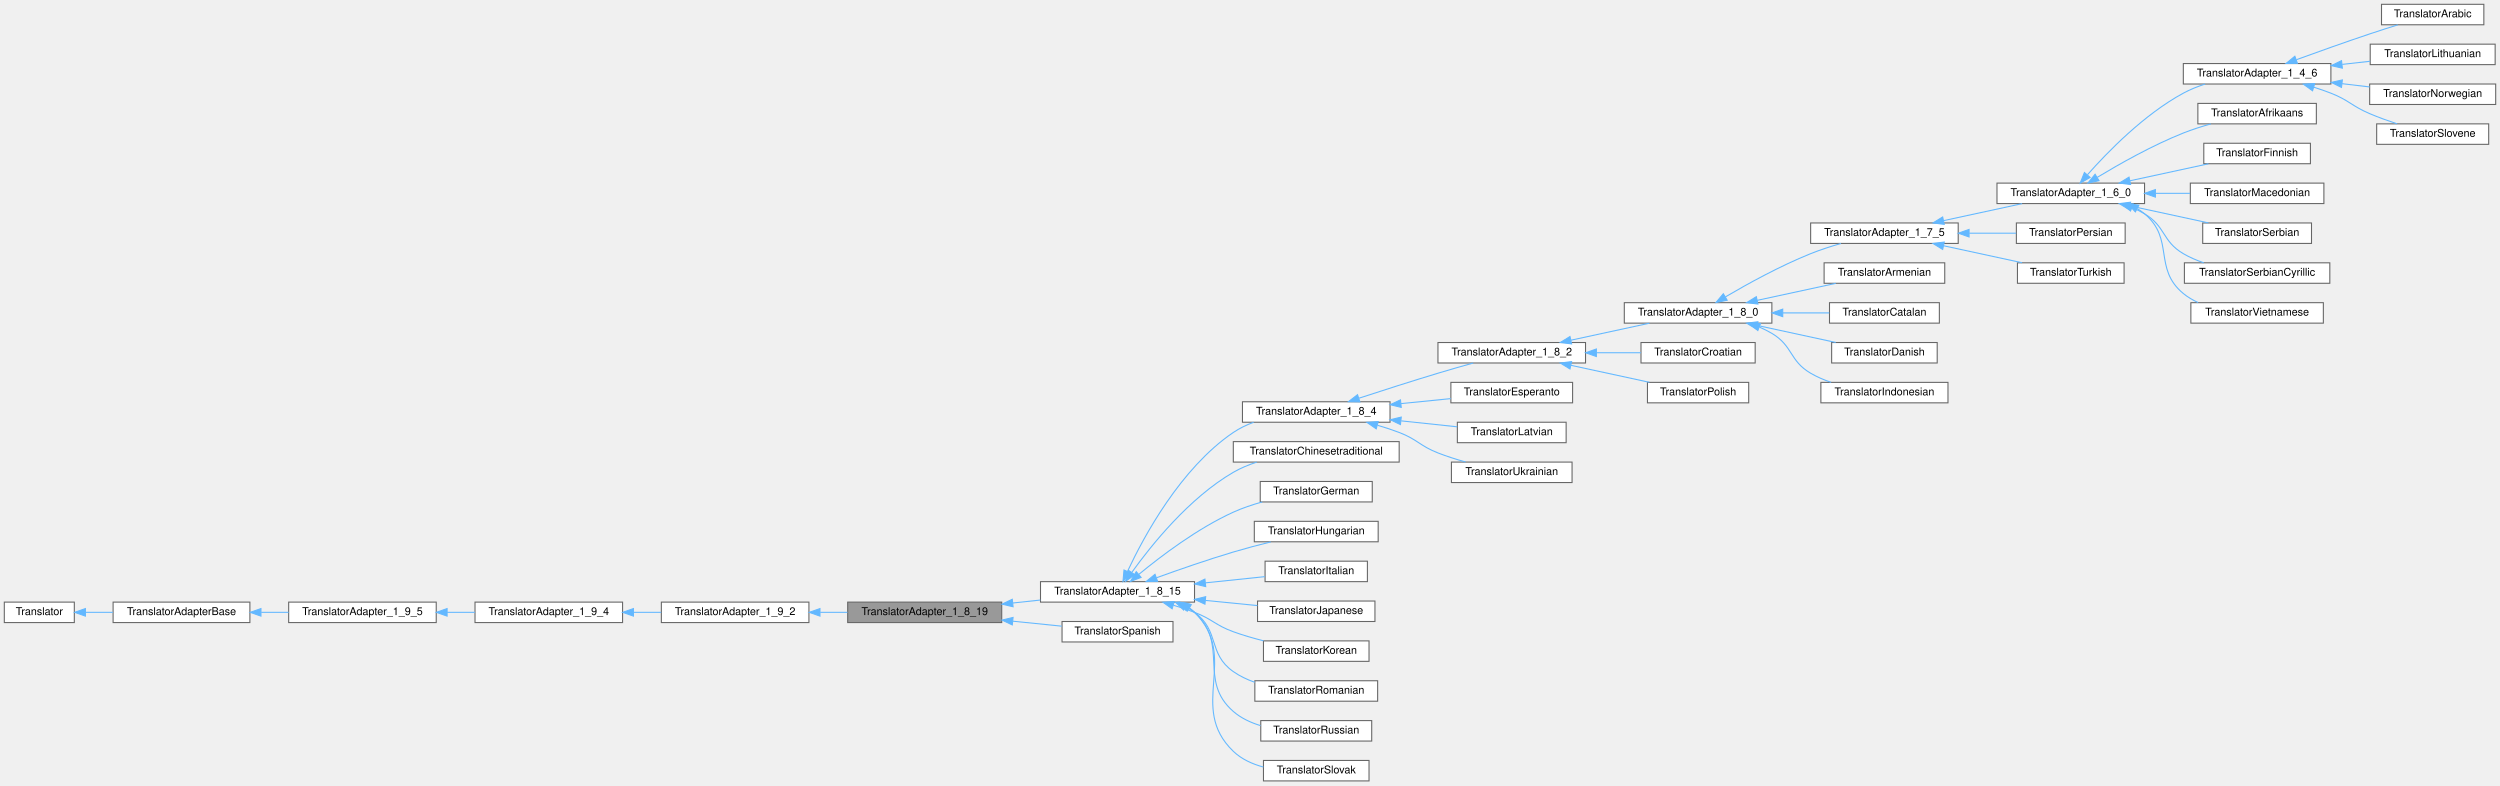
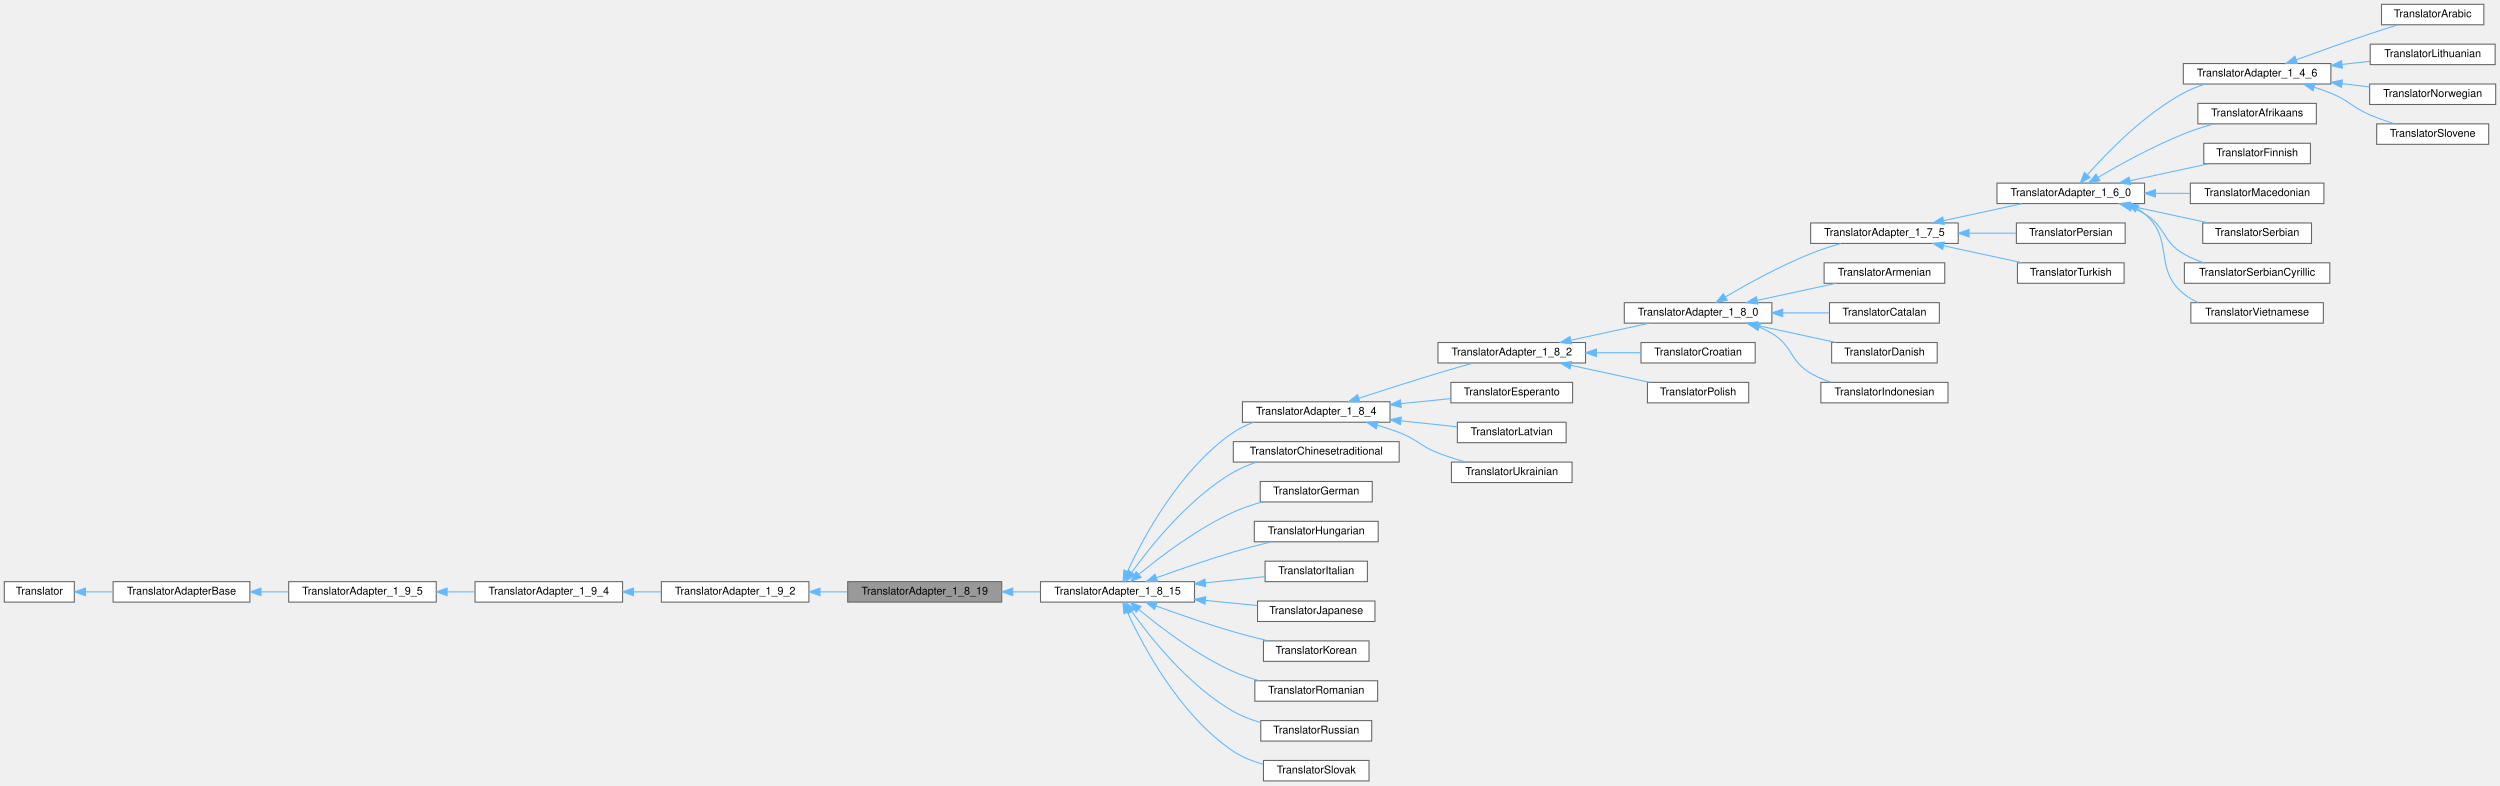
<svg xmlns="http://www.w3.org/2000/svg" xmlns:xlink="http://www.w3.org/1999/xlink" width="2321pt" height="729pt" viewBox="0.00 0.00 2321.00 729.00">
  <g id="graph0" class="graph" transform="scale(1 1) rotate(0) translate(4 725)">
    <g id="node1" class="node">
      <g id="a_node1">
        <a xlink:title=" ">
-           <polygon fill="#999999" stroke="#666666" points="926,-166 783,-166 783,-147 926,-147 926,-166" />
-           <text text-anchor="middle" x="854.5" y="-154" font-family="Helvetica,sans-Serif" font-size="10.00">TranslatorAdapter_1_8_19</text>
+           <polygon fill="#999999" stroke="#666666" points="926,-185 783,-185 783,-166 926,-166 926,-185" />
+           <text text-anchor="middle" x="854.5" y="-173" font-family="Helvetica,sans-Serif" font-size="10.00">TranslatorAdapter_1_8_19</text>
        </a>
      </g>
    </g>
    <g id="node7" class="node">
      <g id="a_node7">
        <a xlink:href="../../d4/d2e/class_translator_adapter__1__8__15.html" target="_top" xlink:title=" ">
          <polygon fill="white" stroke="#666666" points="1105,-185 962,-185 962,-166 1105,-166 1105,-185" />
          <text text-anchor="middle" x="1033.5" y="-173" font-family="Helvetica,sans-Serif" font-size="10.00">TranslatorAdapter_1_8_15</text>
        </a>
      </g>
    </g>
    <g id="edge6" class="edge">
-       <path fill="none" stroke="#63b8ff" d="M936.21,-165.16C944.78,-166.08 953.45,-167.01 961.89,-167.92" />
-       <polygon fill="#63b8ff" stroke="#63b8ff" points="936.53,-161.68 926.22,-164.09 935.79,-168.64 936.53,-161.68" />
-     </g>
-     <g id="node44" class="node">
-       <g id="a_node44">
-         <a xlink:href="../../dc/d44/class_translator_spanish.html" target="_top" xlink:title=" ">
-           <polygon fill="white" stroke="#666666" points="1085,-148 982,-148 982,-129 1085,-129 1085,-148" />
-           <text text-anchor="middle" x="1033.5" y="-136" font-family="Helvetica,sans-Serif" font-size="10.00">TranslatorSpanish</text>
-         </a>
-       </g>
-     </g>
-     <g id="edge43" class="edge">
-       <path fill="none" stroke="#63b8ff" d="M936.32,-148.28C951.8,-146.71 967.59,-145.1 981.78,-143.66" />
-       <polygon fill="#63b8ff" stroke="#63b8ff" points="935.81,-144.81 926.22,-149.31 936.52,-151.78 935.81,-144.81" />
+       <path fill="none" stroke="#63b8ff" d="M936.49,-175.5C944.97,-175.5 953.54,-175.5 961.89,-175.5" />
+       <polygon fill="#63b8ff" stroke="#63b8ff" points="936.22,-172 926.22,-175.5 936.22,-179 936.22,-172" />
    </g>
    <g id="node2" class="node">
      <g id="a_node2">
        <a xlink:href="../../d3/d2e/class_translator_adapter__1__9__2.html" target="_top" xlink:title=" ">
-           <polygon fill="white" stroke="#666666" points="747,-166 610,-166 610,-147 747,-147 747,-166" />
-           <text text-anchor="middle" x="678.5" y="-154" font-family="Helvetica,sans-Serif" font-size="10.00">TranslatorAdapter_1_9_2</text>
+           <polygon fill="white" stroke="#666666" points="747,-185 610,-185 610,-166 747,-166 747,-185" />
+           <text text-anchor="middle" x="678.5" y="-173" font-family="Helvetica,sans-Serif" font-size="10.00">TranslatorAdapter_1_9_2</text>
        </a>
      </g>
    </g>
    <g id="edge1" class="edge">
-       <path fill="none" stroke="#63b8ff" d="M757.47,-156.5C765.89,-156.5 774.42,-156.5 782.75,-156.5" />
-       <polygon fill="#63b8ff" stroke="#63b8ff" points="757.27,-153 747.27,-156.5 757.27,-160 757.27,-153" />
+       <path fill="none" stroke="#63b8ff" d="M757.47,-175.5C765.89,-175.5 774.42,-175.5 782.75,-175.5" />
+       <polygon fill="#63b8ff" stroke="#63b8ff" points="757.27,-172 747.27,-175.5 757.27,-179 757.27,-172" />
    </g>
    <g id="node3" class="node">
      <g id="a_node3">
        <a xlink:href="../../d0/d33/class_translator_adapter__1__9__4.html" target="_top" xlink:title=" ">
-           <polygon fill="white" stroke="#666666" points="574,-166 437,-166 437,-147 574,-147 574,-166" />
-           <text text-anchor="middle" x="505.5" y="-154" font-family="Helvetica,sans-Serif" font-size="10.00">TranslatorAdapter_1_9_4</text>
+           <polygon fill="white" stroke="#666666" points="574,-185 437,-185 437,-166 574,-166 574,-185" />
+           <text text-anchor="middle" x="505.5" y="-173" font-family="Helvetica,sans-Serif" font-size="10.00">TranslatorAdapter_1_9_4</text>
        </a>
      </g>
    </g>
    <g id="edge2" class="edge">
-       <path fill="none" stroke="#63b8ff" d="M584.1,-156.5C592.69,-156.5 601.39,-156.5 609.85,-156.5" />
-       <polygon fill="#63b8ff" stroke="#63b8ff" points="584.08,-153 574.08,-156.5 584.08,-160 584.08,-153" />
+       <path fill="none" stroke="#63b8ff" d="M584.1,-175.5C592.69,-175.5 601.39,-175.5 609.85,-175.5" />
+       <polygon fill="#63b8ff" stroke="#63b8ff" points="584.08,-172 574.08,-175.5 584.08,-179 584.08,-172" />
    </g>
    <g id="node4" class="node">
      <g id="a_node4">
        <a xlink:href="../../dd/dba/class_translator_adapter__1__9__5.html" target="_top" xlink:title=" ">
-           <polygon fill="white" stroke="#666666" points="401,-166 264,-166 264,-147 401,-147 401,-166" />
-           <text text-anchor="middle" x="332.5" y="-154" font-family="Helvetica,sans-Serif" font-size="10.00">TranslatorAdapter_1_9_5</text>
+           <polygon fill="white" stroke="#666666" points="401,-185 264,-185 264,-166 401,-166 401,-185" />
+           <text text-anchor="middle" x="332.5" y="-173" font-family="Helvetica,sans-Serif" font-size="10.00">TranslatorAdapter_1_9_5</text>
        </a>
      </g>
    </g>
    <g id="edge3" class="edge">
-       <path fill="none" stroke="#63b8ff" d="M411.1,-156.5C419.69,-156.5 428.39,-156.5 436.85,-156.5" />
-       <polygon fill="#63b8ff" stroke="#63b8ff" points="411.08,-153 401.08,-156.5 411.08,-160 411.08,-153" />
+       <path fill="none" stroke="#63b8ff" d="M411.1,-175.5C419.69,-175.5 428.39,-175.5 436.85,-175.5" />
+       <polygon fill="#63b8ff" stroke="#63b8ff" points="411.08,-172 401.08,-175.5 411.08,-179 411.08,-172" />
    </g>
    <g id="node5" class="node">
      <g id="a_node5">
        <a xlink:href="../../db/d6c/class_translator_adapter_base.html" target="_top" xlink:title="Base of the translator adapter tree.">
-           <polygon fill="white" stroke="#666666" points="228,-166 101,-166 101,-147 228,-147 228,-166" />
-           <text text-anchor="middle" x="164.5" y="-154" font-family="Helvetica,sans-Serif" font-size="10.00">TranslatorAdapterBase</text>
+           <polygon fill="white" stroke="#666666" points="228,-185 101,-185 101,-166 228,-166 228,-185" />
+           <text text-anchor="middle" x="164.5" y="-173" font-family="Helvetica,sans-Serif" font-size="10.00">TranslatorAdapterBase</text>
        </a>
      </g>
    </g>
    <g id="edge4" class="edge">
-       <path fill="none" stroke="#63b8ff" d="M238.49,-156.5C246.95,-156.5 255.56,-156.5 263.94,-156.5" />
-       <polygon fill="#63b8ff" stroke="#63b8ff" points="238.26,-153 228.26,-156.5 238.26,-160 238.26,-153" />
+       <path fill="none" stroke="#63b8ff" d="M238.49,-175.5C246.95,-175.5 255.56,-175.5 263.94,-175.5" />
+       <polygon fill="#63b8ff" stroke="#63b8ff" points="238.26,-172 228.26,-175.5 238.26,-179 238.26,-172" />
    </g>
    <g id="node6" class="node">
      <g id="a_node6">
        <a xlink:href="../../d8/dfb/class_translator.html" target="_top" xlink:title="Abstract base class for all translatable text fragments.">
-           <polygon fill="white" stroke="#666666" points="65,-166 0,-166 0,-147 65,-147 65,-166" />
-           <text text-anchor="middle" x="32.5" y="-154" font-family="Helvetica,sans-Serif" font-size="10.00">Translator</text>
+           <polygon fill="white" stroke="#666666" points="65,-185 0,-185 0,-166 65,-166 65,-185" />
+           <text text-anchor="middle" x="32.5" y="-173" font-family="Helvetica,sans-Serif" font-size="10.00">Translator</text>
        </a>
      </g>
    </g>
    <g id="edge5" class="edge">
-       <path fill="none" stroke="#63b8ff" d="M75.54,-156.5C83.6,-156.5 92.2,-156.5 100.75,-156.5" />
-       <polygon fill="#63b8ff" stroke="#63b8ff" points="75.3,-153 65.3,-156.5 75.3,-160 75.3,-153" />
+       <path fill="none" stroke="#63b8ff" d="M75.54,-175.5C83.6,-175.5 92.2,-175.5 100.75,-175.5" />
+       <polygon fill="#63b8ff" stroke="#63b8ff" points="75.3,-172 65.3,-175.5 75.3,-179 75.3,-172" />
    </g>
    <g id="node8" class="node">
      <g id="a_node8">
        <a xlink:href="../../de/d2f/class_translator_adapter__1__8__4.html" target="_top" xlink:title=" ">
          <polygon fill="white" stroke="#666666" points="1286.5,-352 1149.5,-352 1149.5,-333 1286.5,-333 1286.5,-352" />
          <text text-anchor="middle" x="1218" y="-340" font-family="Helvetica,sans-Serif" font-size="10.00">TranslatorAdapter_1_8_4</text>
        </a>
      </g>
    </g>
    <g id="edge7" class="edge">
      <path fill="none" stroke="#63b8ff" d="M1042.89,-194.78C1057.81,-226.7 1092.04,-290.29 1141,-323.5 1146.74,-327.39 1153.21,-330.49 1159.89,-332.95" />
      <polygon fill="#63b8ff" stroke="#63b8ff" points="1045.89,-192.93 1038.58,-185.26 1039.52,-195.81 1045.89,-192.93" />
    </g>
    <g id="node35" class="node">
      <g id="a_node35">
        <a xlink:href="../../dd/df6/class_translator_chinesetraditional.html" target="_top" xlink:title=" ">
          <polygon fill="white" stroke="#666666" points="1295,-315 1141,-315 1141,-296 1295,-296 1295,-315" />
          <text text-anchor="middle" x="1218" y="-303" font-family="Helvetica,sans-Serif" font-size="10.00">TranslatorChinesetraditional</text>
        </a>
      </g>
    </g>
    <g id="edge34" class="edge">
      <path fill="none" stroke="#63b8ff" d="M1046.88,-193.77C1064.71,-218.63 1100.03,-262.74 1141,-286.5 1147.71,-290.39 1155.19,-293.49 1162.78,-295.96" />
      <polygon fill="#63b8ff" stroke="#63b8ff" points="1049.53,-191.45 1040.93,-185.26 1043.79,-195.46 1049.53,-191.45" />
    </g>
    <g id="node36" class="node">
      <g id="a_node36">
        <a xlink:href="../../d6/d07/class_translator_german.html" target="_top" xlink:title=" ">
          <polygon fill="white" stroke="#666666" points="1270,-278 1166,-278 1166,-259 1270,-259 1270,-278" />
          <text text-anchor="middle" x="1218" y="-266" font-family="Helvetica,sans-Serif" font-size="10.00">TranslatorGerman</text>
        </a>
      </g>
    </g>
    <g id="edge35" class="edge">
      <path fill="none" stroke="#63b8ff" d="M1053.32,-191.77C1073.65,-208.56 1107.63,-234.35 1141,-249.5 1149.42,-253.32 1158.73,-256.46 1167.86,-258.99" />
      <polygon fill="#63b8ff" stroke="#63b8ff" points="1055.39,-188.94 1045.48,-185.19 1050.89,-194.3 1055.39,-188.94" />
    </g>
    <g id="node37" class="node">
      <g id="a_node37">
        <a xlink:href="../../db/d5f/class_translator_hungarian.html" target="_top" xlink:title=" ">
          <polygon fill="white" stroke="#666666" points="1275.5,-241 1160.5,-241 1160.5,-222 1275.5,-222 1275.5,-241" />
          <text text-anchor="middle" x="1218" y="-229" font-family="Helvetica,sans-Serif" font-size="10.00">TranslatorHungarian</text>
        </a>
      </g>
    </g>
    <g id="edge36" class="edge">
      <path fill="none" stroke="#63b8ff" d="M1069.72,-188.62C1090.35,-196.09 1116.98,-205.34 1141,-212.5 1152.21,-215.84 1164.46,-219.08 1175.8,-221.91" />
      <polygon fill="#63b8ff" stroke="#63b8ff" points="1070.71,-185.26 1060.11,-185.12 1068.31,-191.84 1070.71,-185.26" />
    </g>
    <g id="node38" class="node">
      <g id="a_node38">
        <a xlink:href="../../d2/df8/class_translator_italian.html" target="_top" xlink:title=" ">
          <polygon fill="white" stroke="#666666" points="1265.5,-204 1170.5,-204 1170.5,-185 1265.5,-185 1265.5,-204" />
          <text text-anchor="middle" x="1218" y="-192" font-family="Helvetica,sans-Serif" font-size="10.00">TranslatorItalian</text>
        </a>
      </g>
    </g>
    <g id="edge37" class="edge">
      <path fill="none" stroke="#63b8ff" d="M1115.15,-183.9C1134.01,-185.86 1153.48,-187.89 1170.29,-189.64" />
      <polygon fill="#63b8ff" stroke="#63b8ff" points="1115.37,-180.4 1105.06,-182.85 1114.64,-187.36 1115.37,-180.4" />
    </g>
    <g id="node39" class="node">
      <g id="a_node39">
        <a xlink:href="../../d1/d6a/class_translator_japanese.html" target="_top" xlink:title=" ">
          <polygon fill="white" stroke="#666666" points="1272.5,-167 1163.5,-167 1163.5,-148 1272.5,-148 1272.5,-167" />
          <text text-anchor="middle" x="1218" y="-155" font-family="Helvetica,sans-Serif" font-size="10.00">TranslatorJapanese</text>
        </a>
      </g>
    </g>
    <g id="edge38" class="edge">
      <path fill="none" stroke="#63b8ff" d="M1115.14,-167.55C1131.45,-165.94 1148.22,-164.28 1163.33,-162.79" />
      <polygon fill="#63b8ff" stroke="#63b8ff" points="1114.67,-164.08 1105.06,-168.54 1115.35,-171.04 1114.67,-164.08" />
    </g>
    <g id="node40" class="node">
      <g id="a_node40">
        <a xlink:href="../../db/dcc/class_translator_korean.html" target="_top" xlink:title=" ">
          <polygon fill="white" stroke="#666666" points="1267,-130 1169,-130 1169,-111 1267,-111 1267,-130" />
          <text text-anchor="middle" x="1218" y="-118" font-family="Helvetica,sans-Serif" font-size="10.00">TranslatorKorean</text>
        </a>
      </g>
    </g>
    <g id="edge39" class="edge">
-       <path fill="none" stroke="#63b8ff" d="M1085.31,-163.12C1092,-161.11 1098.71,-158.89 1105,-156.5 1121.72,-150.14 1124.18,-144.6 1141,-138.5 1149.92,-135.26 1159.65,-132.45 1169.07,-130.07" />
-       <polygon fill="#63b8ff" stroke="#63b8ff" points="1084.22,-159.79 1075.58,-165.92 1086.16,-166.52 1084.22,-159.79" />
+       <path fill="none" stroke="#63b8ff" d="M1069.27,-162.41C1089.94,-154.89 1116.78,-145.56 1141,-138.5 1151.41,-135.47 1162.74,-132.57 1173.39,-130.02" />
+       <polygon fill="#63b8ff" stroke="#63b8ff" points="1067.84,-159.21 1059.66,-165.95 1070.25,-165.78 1067.84,-159.21" />
    </g>
    <g id="node41" class="node">
      <g id="a_node41">
        <a xlink:href="../../da/d32/class_translator_romanian.html" target="_top" xlink:title=" ">
          <polygon fill="white" stroke="#666666" points="1275,-93 1161,-93 1161,-74 1275,-74 1275,-93" />
          <text text-anchor="middle" x="1218" y="-81" font-family="Helvetica,sans-Serif" font-size="10.00">TranslatorRomanian</text>
        </a>
      </g>
    </g>
    <g id="edge40" class="edge">
-       <path fill="none" stroke="#63b8ff" d="M1096.5,-161.73C1099.48,-160.17 1102.33,-158.43 1105,-156.5 1128.65,-139.35 1117.09,-118.28 1141,-101.5 1146.99,-97.29 1153.84,-94.06 1160.91,-91.58" />
-       <polygon fill="#63b8ff" stroke="#63b8ff" points="1094.96,-158.59 1087.29,-165.9 1097.84,-164.97 1094.96,-158.59" />
+       <path fill="none" stroke="#63b8ff" d="M1053.28,-159.14C1073.58,-142.29 1107.54,-116.44 1141,-101.5 1148.55,-98.13 1156.82,-95.34 1165.04,-93.05" />
+       <polygon fill="#63b8ff" stroke="#63b8ff" points="1050.83,-156.63 1045.46,-165.76 1055.35,-161.97 1050.83,-156.63" />
    </g>
    <g id="node42" class="node">
      <g id="a_node42">
        <a xlink:href="../../d0/dab/class_translator_russian.html" target="_top" xlink:title=" ">
          <polygon fill="white" stroke="#666666" points="1269.5,-56 1166.5,-56 1166.5,-37 1269.5,-37 1269.5,-56" />
          <text text-anchor="middle" x="1218" y="-44" font-family="Helvetica,sans-Serif" font-size="10.00">TranslatorRussian</text>
        </a>
      </g>
    </g>
    <g id="edge41" class="edge">
-       <path fill="none" stroke="#63b8ff" d="M1099.38,-160.86C1101.35,-159.53 1103.24,-158.08 1105,-156.5 1137.7,-127.2 1107.85,-93.29 1141,-64.5 1148.17,-58.28 1157.1,-54.11 1166.29,-51.34" />
-       <polygon fill="#63b8ff" stroke="#63b8ff" points="1097.25,-158.05 1090.22,-165.97 1100.66,-164.16 1097.25,-158.05" />
+       <path fill="none" stroke="#63b8ff" d="M1046.84,-157.16C1064.62,-132.21 1099.88,-88.01 1141,-64.5 1148.77,-60.06 1157.58,-56.71 1166.39,-54.19" />
+       <polygon fill="#63b8ff" stroke="#63b8ff" points="1043.74,-155.49 1040.9,-165.69 1049.49,-159.48 1043.74,-155.49" />
    </g>
    <g id="node43" class="node">
      <g id="a_node43">
        <a xlink:href="../../d2/d53/class_translator_slovak.html" target="_top" xlink:title=" ">
          <polygon fill="white" stroke="#666666" points="1267,-19 1169,-19 1169,0 1267,0 1267,-19" />
          <text text-anchor="middle" x="1218" y="-7" font-family="Helvetica,sans-Serif" font-size="10.00">TranslatorSlovak</text>
        </a>
      </g>
    </g>
    <g id="edge42" class="edge">
-       <path fill="none" stroke="#63b8ff" d="M1100.37,-160.51C1102,-159.27 1103.55,-157.94 1105,-156.5 1147.28,-114.6 1098.09,-68.75 1141,-27.5 1148.63,-20.17 1158.66,-15.64 1168.93,-12.88" />
-       <polygon fill="#63b8ff" stroke="#63b8ff" points="1098.32,-157.66 1091.66,-165.9 1102.01,-163.61 1098.32,-157.66" />
+       <path fill="none" stroke="#63b8ff" d="M1042.66,-156.57C1057.4,-124.69 1091.62,-60.55 1141,-27.5 1149.23,-21.99 1158.94,-18.17 1168.63,-15.5" />
+       <polygon fill="#63b8ff" stroke="#63b8ff" points="1039.46,-155.15 1038.56,-165.7 1045.84,-158.01 1039.46,-155.15" />
    </g>
    <g id="node9" class="node">
      <g id="a_node9">
        <a xlink:href="../../d2/d75/class_translator_adapter__1__8__2.html" target="_top" xlink:title=" ">
          <polygon fill="white" stroke="#666666" points="1468,-407 1331,-407 1331,-388 1468,-388 1468,-407" />
          <text text-anchor="middle" x="1399.5" y="-395" font-family="Helvetica,sans-Serif" font-size="10.00">TranslatorAdapter_1_8_2</text>
        </a>
      </g>
    </g>
    <g id="edge8" class="edge">
      <path fill="none" stroke="#63b8ff" d="M1257.67,-355.32C1279.2,-362.35 1306.52,-371.12 1331,-378.5 1341.61,-381.7 1353.2,-385.02 1363.74,-387.98" />
      <polygon fill="#63b8ff" stroke="#63b8ff" points="1258.51,-351.91 1247.92,-352.12 1256.33,-358.56 1258.51,-351.91" />
    </g>
    <g id="node32" class="node">
      <g id="a_node32">
        <a xlink:href="../../d2/d07/class_translator_esperanto.html" target="_top" xlink:title=" ">
          <polygon fill="white" stroke="#666666" points="1456,-370 1343,-370 1343,-351 1456,-351 1456,-370" />
          <text text-anchor="middle" x="1399.5" y="-358" font-family="Helvetica,sans-Serif" font-size="10.00">TranslatorEsperanto</text>
        </a>
      </g>
    </g>
    <g id="edge31" class="edge">
      <path fill="none" stroke="#63b8ff" d="M1296.73,-350.3C1312.29,-351.85 1328.33,-353.46 1342.95,-354.93" />
      <polygon fill="#63b8ff" stroke="#63b8ff" points="1296.9,-346.79 1286.61,-349.28 1296.21,-353.76 1296.9,-346.79" />
    </g>
    <g id="node33" class="node">
      <g id="a_node33">
        <a xlink:href="../../d8/d83/class_translator_latvian.html" target="_top" xlink:title=" ">
          <polygon fill="white" stroke="#666666" points="1450,-333 1349,-333 1349,-314 1450,-314 1450,-333" />
          <text text-anchor="middle" x="1399.5" y="-321" font-family="Helvetica,sans-Serif" font-size="10.00">TranslatorLatvian</text>
        </a>
      </g>
    </g>
    <g id="edge32" class="edge">
      <path fill="none" stroke="#63b8ff" d="M1296.89,-334.26C1314.52,-332.39 1332.78,-330.46 1348.86,-328.75" />
      <polygon fill="#63b8ff" stroke="#63b8ff" points="1296.18,-330.81 1286.61,-335.34 1296.92,-337.77 1296.18,-330.81" />
    </g>
    <g id="node34" class="node">
      <g id="a_node34">
        <a xlink:href="../../d1/d56/class_translator_ukrainian.html" target="_top" xlink:title=" ">
          <polygon fill="white" stroke="#666666" points="1455.5,-296 1343.5,-296 1343.5,-277 1455.5,-277 1455.5,-296" />
          <text text-anchor="middle" x="1399.5" y="-284" font-family="Helvetica,sans-Serif" font-size="10.00">TranslatorUkrainian</text>
        </a>
      </g>
    </g>
    <g id="edge33" class="edge">
      <path fill="none" stroke="#63b8ff" d="M1274.94,-330.16C1281.77,-328.17 1288.6,-325.95 1295,-323.5 1311.9,-317.04 1314.15,-311.09 1331,-304.5 1339.13,-301.32 1348.03,-298.5 1356.62,-296.1" />
      <polygon fill="#63b8ff" stroke="#63b8ff" points="1273.68,-326.87 1264.96,-332.9 1275.54,-333.62 1273.68,-326.87" />
    </g>
    <g id="node10" class="node">
      <g id="a_node10">
        <a xlink:href="../../de/d49/class_translator_adapter__1__8__0.html" target="_top" xlink:title="Adapter class for languages that only contain translations up to version 1.8.0.">
          <polygon fill="white" stroke="#666666" points="1641,-444 1504,-444 1504,-425 1641,-425 1641,-444" />
          <text text-anchor="middle" x="1572.5" y="-432" font-family="Helvetica,sans-Serif" font-size="10.00">TranslatorAdapter_1_8_0</text>
        </a>
      </g>
    </g>
    <g id="edge9" class="edge">
      <path fill="none" stroke="#63b8ff" d="M1454.35,-409.15C1477.84,-414.23 1505.04,-420.12 1527.32,-424.94" />
      <polygon fill="#63b8ff" stroke="#63b8ff" points="1455.05,-405.72 1444.54,-407.03 1453.57,-412.56 1455.05,-405.72" />
    </g>
    <g id="node30" class="node">
      <g id="a_node30">
        <a xlink:href="../../d9/d82/class_translator_croatian.html" target="_top" xlink:title=" ">
          <polygon fill="white" stroke="#666666" points="1625.5,-407 1519.5,-407 1519.5,-388 1625.5,-388 1625.5,-407" />
          <text text-anchor="middle" x="1572.5" y="-395" font-family="Helvetica,sans-Serif" font-size="10.00">TranslatorCroatian</text>
        </a>
      </g>
    </g>
    <g id="edge29" class="edge">
      <path fill="none" stroke="#63b8ff" d="M1478.19,-397.5C1492.16,-397.5 1506.41,-397.5 1519.44,-397.5" />
      <polygon fill="#63b8ff" stroke="#63b8ff" points="1478.08,-394 1468.08,-397.5 1478.08,-401 1478.08,-394" />
    </g>
    <g id="node31" class="node">
      <g id="a_node31">
        <a xlink:href="../../de/d82/class_translator_polish.html" target="_top" xlink:title=" ">
          <polygon fill="white" stroke="#666666" points="1619.5,-370 1525.5,-370 1525.5,-351 1619.5,-351 1619.5,-370" />
          <text text-anchor="middle" x="1572.5" y="-358" font-family="Helvetica,sans-Serif" font-size="10.00">TranslatorPolish</text>
        </a>
      </g>
    </g>
    <g id="edge30" class="edge">
      <path fill="none" stroke="#63b8ff" d="M1454.35,-385.85C1477.84,-380.77 1505.04,-374.88 1527.32,-370.06" />
      <polygon fill="#63b8ff" stroke="#63b8ff" points="1453.57,-382.44 1444.54,-387.97 1455.05,-389.28 1453.57,-382.44" />
    </g>
    <g id="node11" class="node">
      <g id="a_node11">
        <a xlink:href="../../da/d24/class_translator_adapter__1__7__5.html" target="_top" xlink:title="Adapter class for languages that only contain translations up to version 1.7.5.">
          <polygon fill="white" stroke="#666666" points="1814,-518 1677,-518 1677,-499 1814,-499 1814,-518" />
          <text text-anchor="middle" x="1745.5" y="-506" font-family="Helvetica,sans-Serif" font-size="10.00">TranslatorAdapter_1_7_5</text>
        </a>
      </g>
    </g>
    <g id="edge10" class="edge">
      <path fill="none" stroke="#63b8ff" d="M1597.82,-449.34C1618.35,-461.4 1648.83,-478.2 1677,-489.5 1685.93,-493.08 1695.77,-496.26 1705.12,-498.95" />
      <polygon fill="#63b8ff" stroke="#63b8ff" points="1599.51,-446.27 1589.13,-444.17 1595.93,-452.29 1599.51,-446.27" />
    </g>
    <g id="node26" class="node">
      <g id="a_node26">
        <a xlink:href="../../da/db8/class_translator_armenian.html" target="_top" xlink:title=" ">
          <polygon fill="white" stroke="#666666" points="1801.5,-481 1689.5,-481 1689.5,-462 1801.5,-462 1801.5,-481" />
          <text text-anchor="middle" x="1745.5" y="-469" font-family="Helvetica,sans-Serif" font-size="10.00">TranslatorArmenian</text>
        </a>
      </g>
    </g>
    <g id="edge25" class="edge">
      <path fill="none" stroke="#63b8ff" d="M1627.35,-446.15C1650.84,-451.23 1678.04,-457.12 1700.32,-461.94" />
      <polygon fill="#63b8ff" stroke="#63b8ff" points="1628.05,-442.72 1617.54,-444.03 1626.57,-449.56 1628.05,-442.72" />
    </g>
    <g id="node27" class="node">
      <g id="a_node27">
        <a xlink:href="../../d9/dc1/class_translator_catalan.html" target="_top" xlink:title=" ">
          <polygon fill="white" stroke="#666666" points="1796.5,-444 1694.5,-444 1694.5,-425 1796.5,-425 1796.5,-444" />
          <text text-anchor="middle" x="1745.5" y="-432" font-family="Helvetica,sans-Serif" font-size="10.00">TranslatorCatalan</text>
        </a>
      </g>
    </g>
    <g id="edge26" class="edge">
      <path fill="none" stroke="#63b8ff" d="M1651.15,-434.5C1665.8,-434.5 1680.76,-434.5 1694.28,-434.5" />
      <polygon fill="#63b8ff" stroke="#63b8ff" points="1651.08,-431 1641.08,-434.5 1651.08,-438 1651.08,-431" />
    </g>
    <g id="node28" class="node">
      <g id="a_node28">
        <a xlink:href="../../d7/d21/class_translator_danish.html" target="_top" xlink:title=" ">
          <polygon fill="white" stroke="#666666" points="1794.5,-407 1696.5,-407 1696.5,-388 1794.5,-388 1794.5,-407" />
          <text text-anchor="middle" x="1745.5" y="-395" font-family="Helvetica,sans-Serif" font-size="10.00">TranslatorDanish</text>
        </a>
      </g>
    </g>
    <g id="edge27" class="edge">
      <path fill="none" stroke="#63b8ff" d="M1627.35,-422.85C1650.84,-417.77 1678.04,-411.88 1700.32,-407.06" />
      <polygon fill="#63b8ff" stroke="#63b8ff" points="1626.57,-419.44 1617.54,-424.97 1628.05,-426.28 1626.57,-419.44" />
    </g>
    <g id="node29" class="node">
      <g id="a_node29">
        <a xlink:href="../../df/dc8/class_translator_indonesian.html" target="_top" xlink:title=" ">
          <polygon fill="white" stroke="#666666" points="1804.5,-370 1686.5,-370 1686.5,-351 1804.5,-351 1804.5,-370" />
          <text text-anchor="middle" x="1745.5" y="-358" font-family="Helvetica,sans-Serif" font-size="10.00">TranslatorIndonesian</text>
        </a>
      </g>
    </g>
    <g id="edge28" class="edge">
      <path fill="none" stroke="#63b8ff" d="M1629.42,-421.32C1633.44,-419.6 1637.35,-417.67 1641,-415.5 1660.72,-403.77 1657.2,-390.1 1677,-378.5 1682.86,-375.07 1689.39,-372.28 1696.01,-370.01" />
      <polygon fill="#63b8ff" stroke="#63b8ff" points="1627.97,-418.13 1619.86,-424.95 1630.46,-424.67 1627.97,-418.13" />
    </g>
    <g id="node12" class="node">
      <g id="a_node12">
        <a xlink:href="../../d3/da1/class_translator_adapter__1__6__0.html" target="_top" xlink:title="Adapter class for languages that only contain translations up to version 1.6.0.">
          <polygon fill="white" stroke="#666666" points="1987,-555 1850,-555 1850,-536 1987,-536 1987,-555" />
          <text text-anchor="middle" x="1918.5" y="-543" font-family="Helvetica,sans-Serif" font-size="10.00">TranslatorAdapter_1_6_0</text>
        </a>
      </g>
    </g>
    <g id="edge11" class="edge">
      <path fill="none" stroke="#63b8ff" d="M1800.35,-520.15C1823.84,-525.23 1851.04,-531.12 1873.32,-535.94" />
      <polygon fill="#63b8ff" stroke="#63b8ff" points="1801.05,-516.72 1790.54,-518.03 1799.57,-523.56 1801.05,-516.72" />
    </g>
    <g id="node24" class="node">
      <g id="a_node24">
        <a xlink:href="../../d5/d43/class_translator_persian.html" target="_top" xlink:title=" ">
          <polygon fill="white" stroke="#666666" points="1969,-518 1868,-518 1868,-499 1969,-499 1969,-518" />
          <text text-anchor="middle" x="1918.5" y="-506" font-family="Helvetica,sans-Serif" font-size="10.00">TranslatorPersian</text>
        </a>
      </g>
    </g>
    <g id="edge23" class="edge">
      <path fill="none" stroke="#63b8ff" d="M1824.26,-508.5C1839.06,-508.5 1854.18,-508.5 1867.81,-508.5" />
      <polygon fill="#63b8ff" stroke="#63b8ff" points="1824.08,-505 1814.08,-508.5 1824.08,-512 1824.08,-505" />
    </g>
    <g id="node25" class="node">
      <g id="a_node25">
        <a xlink:href="../../dd/d80/class_translator_turkish.html" target="_top" xlink:title=" ">
          <polygon fill="white" stroke="#666666" points="1968,-481 1869,-481 1869,-462 1968,-462 1968,-481" />
          <text text-anchor="middle" x="1918.5" y="-469" font-family="Helvetica,sans-Serif" font-size="10.00">TranslatorTurkish</text>
        </a>
      </g>
    </g>
    <g id="edge24" class="edge">
      <path fill="none" stroke="#63b8ff" d="M1800.35,-496.85C1823.84,-491.77 1851.04,-485.88 1873.32,-481.06" />
      <polygon fill="#63b8ff" stroke="#63b8ff" points="1799.57,-493.44 1790.54,-498.97 1801.05,-500.28 1799.57,-493.44" />
    </g>
    <g id="node13" class="node">
      <g id="a_node13">
        <a xlink:href="../../d4/d2b/class_translator_adapter__1__4__6.html" target="_top" xlink:title="Adapter class for languages that only contain translations up to version 1.4.6.">
          <polygon fill="white" stroke="#666666" points="2160,-666 2023,-666 2023,-647 2160,-647 2160,-666" />
          <text text-anchor="middle" x="2091.5" y="-654" font-family="Helvetica,sans-Serif" font-size="10.00">TranslatorAdapter_1_4_6</text>
        </a>
      </g>
    </g>
    <g id="edge12" class="edge">
      <path fill="none" stroke="#63b8ff" d="M1934.01,-562.8C1952.54,-583.78 1986.59,-618.79 2023,-638.5 2029.29,-641.91 2036.27,-644.7 2043.28,-646.98" />
      <polygon fill="#63b8ff" stroke="#63b8ff" points="1936.46,-560.28 1927.27,-555 1931.17,-564.86 1936.46,-560.28" />
    </g>
    <g id="node18" class="node">
      <g id="a_node18">
        <a xlink:href="../../d3/d65/class_translator_afrikaans.html" target="_top" xlink:title=" ">
          <polygon fill="white" stroke="#666666" points="2146.5,-629 2036.5,-629 2036.5,-610 2146.5,-610 2146.5,-629" />
          <text text-anchor="middle" x="2091.5" y="-617" font-family="Helvetica,sans-Serif" font-size="10.00">TranslatorAfrikaans</text>
        </a>
      </g>
    </g>
    <g id="edge17" class="edge">
-       <path fill="none" stroke="#63b8ff" d="M1943.03,-560.31C1963.52,-572.7 1994.35,-590.11 2023,-601.5 2031.11,-604.73 2040,-607.56 2048.59,-609.97" />
-       <polygon fill="#63b8ff" stroke="#63b8ff" points="1944.74,-557.26 1934.39,-555.01 1941.08,-563.22 1944.74,-557.26" />
+       <path fill="none" stroke="#63b8ff" d="M1943.82,-560.34C1964.35,-572.4 1994.83,-589.2 2023,-600.5 2031.93,-604.08 2041.77,-607.26 2051.12,-609.95" />
+       <polygon fill="#63b8ff" stroke="#63b8ff" points="1945.51,-557.27 1935.13,-555.17 1941.93,-563.29 1945.51,-557.27" />
    </g>
    <g id="node19" class="node">
      <g id="a_node19">
        <a xlink:href="../../de/df7/class_translator_finnish.html" target="_top" xlink:title=" ">
          <polygon fill="white" stroke="#666666" points="2141,-592 2042,-592 2042,-573 2141,-573 2141,-592" />
          <text text-anchor="middle" x="2091.5" y="-580" font-family="Helvetica,sans-Serif" font-size="10.00">TranslatorFinnish</text>
        </a>
      </g>
    </g>
    <g id="edge18" class="edge">
      <path fill="none" stroke="#63b8ff" d="M1973.35,-557.15C1996.84,-562.23 2024.04,-568.12 2046.32,-572.94" />
      <polygon fill="#63b8ff" stroke="#63b8ff" points="1974.05,-553.72 1963.54,-555.03 1972.57,-560.56 1974.05,-553.72" />
    </g>
    <g id="node20" class="node">
      <g id="a_node20">
        <a xlink:href="../../d9/ddf/class_translator_macedonian.html" target="_top" xlink:title=" ">
          <polygon fill="white" stroke="#666666" points="2153.5,-555 2029.5,-555 2029.5,-536 2153.5,-536 2153.5,-555" />
          <text text-anchor="middle" x="2091.5" y="-543" font-family="Helvetica,sans-Serif" font-size="10.00">TranslatorMacedonian</text>
        </a>
      </g>
    </g>
    <g id="edge19" class="edge">
      <path fill="none" stroke="#63b8ff" d="M1997.28,-545.5C2008,-545.5 2018.88,-545.5 2029.24,-545.5" />
      <polygon fill="#63b8ff" stroke="#63b8ff" points="1997.08,-542 1987.08,-545.5 1997.08,-549 1997.08,-542" />
    </g>
    <g id="node21" class="node">
      <g id="a_node21">
        <a xlink:href="../../d5/d0a/class_translator_serbian.html" target="_top" xlink:title=" ">
          <polygon fill="white" stroke="#666666" points="2142,-518 2041,-518 2041,-499 2142,-499 2142,-518" />
          <text text-anchor="middle" x="2091.5" y="-506" font-family="Helvetica,sans-Serif" font-size="10.00">TranslatorSerbian</text>
        </a>
      </g>
    </g>
    <g id="edge20" class="edge">
      <path fill="none" stroke="#63b8ff" d="M1973.35,-533.85C1996.84,-528.77 2024.04,-522.88 2046.32,-518.06" />
      <polygon fill="#63b8ff" stroke="#63b8ff" points="1972.57,-530.44 1963.54,-535.97 1974.05,-537.28 1972.57,-530.44" />
    </g>
    <g id="node22" class="node">
      <g id="a_node22">
        <a xlink:href="../../dc/d03/class_translator_serbian_cyrillic.html" target="_top" xlink:title=" ">
          <polygon fill="white" stroke="#666666" points="2159,-481 2024,-481 2024,-462 2159,-462 2159,-481" />
          <text text-anchor="middle" x="2091.5" y="-469" font-family="Helvetica,sans-Serif" font-size="10.00">TranslatorSerbianCyrillic</text>
        </a>
      </g>
    </g>
    <g id="edge21" class="edge">
      <path fill="none" stroke="#63b8ff" d="M1975.42,-532.32C1979.44,-530.6 1983.35,-528.67 1987,-526.5 2006.72,-514.77 2003.2,-501.1 2023,-489.5 2028.86,-486.07 2035.39,-483.28 2042.01,-481.01" />
      <polygon fill="#63b8ff" stroke="#63b8ff" points="1973.97,-529.13 1965.86,-535.95 1976.46,-535.67 1973.97,-529.13" />
    </g>
    <g id="node23" class="node">
      <g id="a_node23">
        <a xlink:href="../../df/d20/class_translator_vietnamese.html" target="_top" xlink:title=" ">
          <polygon fill="white" stroke="#666666" points="2153,-444 2030,-444 2030,-425 2153,-425 2153,-444" />
          <text text-anchor="middle" x="2091.5" y="-432" font-family="Helvetica,sans-Serif" font-size="10.00">TranslatorVietnamese</text>
        </a>
      </g>
    </g>
    <g id="edge22" class="edge">
      <path fill="none" stroke="#63b8ff" d="M1980.48,-531.18C1982.77,-529.76 1984.96,-528.21 1987,-526.5 2015.06,-503.04 1994.78,-475.76 2023,-452.5 2027.12,-449.11 2031.81,-446.35 2036.77,-444.1" />
      <polygon fill="#63b8ff" stroke="#63b8ff" points="1978.48,-528.27 1971.21,-535.97 1981.7,-534.49 1978.48,-528.27" />
    </g>
    <g id="node14" class="node">
      <g id="a_node14">
        <a xlink:href="../../d3/de9/class_translator_arabic.html" target="_top" xlink:title=" ">
          <polygon fill="white" stroke="#666666" points="2302,-721 2207,-721 2207,-702 2302,-702 2302,-721" />
          <text text-anchor="middle" x="2254.5" y="-709" font-family="Helvetica,sans-Serif" font-size="10.00">TranslatorArabic</text>
        </a>
      </g>
    </g>
    <g id="edge13" class="edge">
      <path fill="none" stroke="#63b8ff" d="M2127.94,-669.57C2147.87,-676.81 2173.25,-685.88 2196,-693.5 2204.43,-696.33 2213.6,-699.26 2222.09,-701.92" />
      <polygon fill="#63b8ff" stroke="#63b8ff" points="2128.94,-666.2 2118.35,-666.06 2126.54,-672.78 2128.94,-666.2" />
    </g>
    <g id="node15" class="node">
      <g id="a_node15">
        <a xlink:href="../../dc/d53/class_translator_lithuanian.html" target="_top" xlink:title=" ">
          <polygon fill="white" stroke="#666666" points="2312.5,-684 2196.5,-684 2196.5,-665 2312.5,-665 2312.5,-684" />
          <text text-anchor="middle" x="2254.5" y="-672" font-family="Helvetica,sans-Serif" font-size="10.00">TranslatorLithuanian</text>
        </a>
      </g>
    </g>
    <g id="edge14" class="edge">
      <path fill="none" stroke="#63b8ff" d="M2170.53,-665.22C2179.27,-666.2 2188.05,-667.18 2196.46,-668.12" />
      <polygon fill="#63b8ff" stroke="#63b8ff" points="2170.64,-661.71 2160.31,-664.08 2169.86,-668.67 2170.64,-661.71" />
    </g>
    <g id="node16" class="node">
      <g id="a_node16">
        <a xlink:href="../../dd/d38/class_translator_norwegian.html" target="_top" xlink:title=" ">
          <polygon fill="white" stroke="#666666" points="2313,-647 2196,-647 2196,-628 2313,-628 2313,-647" />
          <text text-anchor="middle" x="2254.5" y="-635" font-family="Helvetica,sans-Serif" font-size="10.00">TranslatorNorwegian</text>
        </a>
      </g>
    </g>
    <g id="edge15" class="edge">
      <path fill="none" stroke="#63b8ff" d="M2170.38,-647.31C2179,-646.29 2187.66,-645.27 2195.96,-644.29" />
      <polygon fill="#63b8ff" stroke="#63b8ff" points="2169.83,-643.85 2160.31,-648.5 2170.65,-650.8 2169.83,-643.85" />
    </g>
    <g id="node17" class="node">
      <g id="a_node17">
        <a xlink:href="../../dd/d0b/class_translator_slovene.html" target="_top" xlink:title=" ">
          <polygon fill="white" stroke="#666666" points="2306.5,-610 2202.5,-610 2202.5,-591 2306.5,-591 2306.5,-610" />
          <text text-anchor="middle" x="2254.5" y="-598" font-family="Helvetica,sans-Serif" font-size="10.00">TranslatorSlovene</text>
        </a>
      </g>
    </g>
    <g id="edge16" class="edge">
-       <path fill="none" stroke="#63b8ff" d="M2144.12,-644.03C2149.54,-642.34 2154.92,-640.49 2160,-638.5 2176.85,-631.91 2179.35,-626.58 2196,-619.5 2204.13,-616.04 2213.11,-612.81 2221.51,-610.02" />
-       <polygon fill="#63b8ff" stroke="#63b8ff" points="2142.98,-640.71 2134.38,-646.9 2144.96,-647.43 2142.98,-640.71" />
+       <path fill="none" stroke="#63b8ff" d="M2144.39,-644.07C2149.72,-642.37 2155.01,-640.52 2160,-638.5 2176.97,-631.65 2179.18,-625.72 2196,-618.5 2203.31,-615.37 2211.34,-612.51 2219.03,-610.03" />
+       <polygon fill="#63b8ff" stroke="#63b8ff" points="2143.37,-640.72 2134.79,-646.94 2145.38,-647.42 2143.37,-640.72" />
    </g>
  </g>
</svg>
